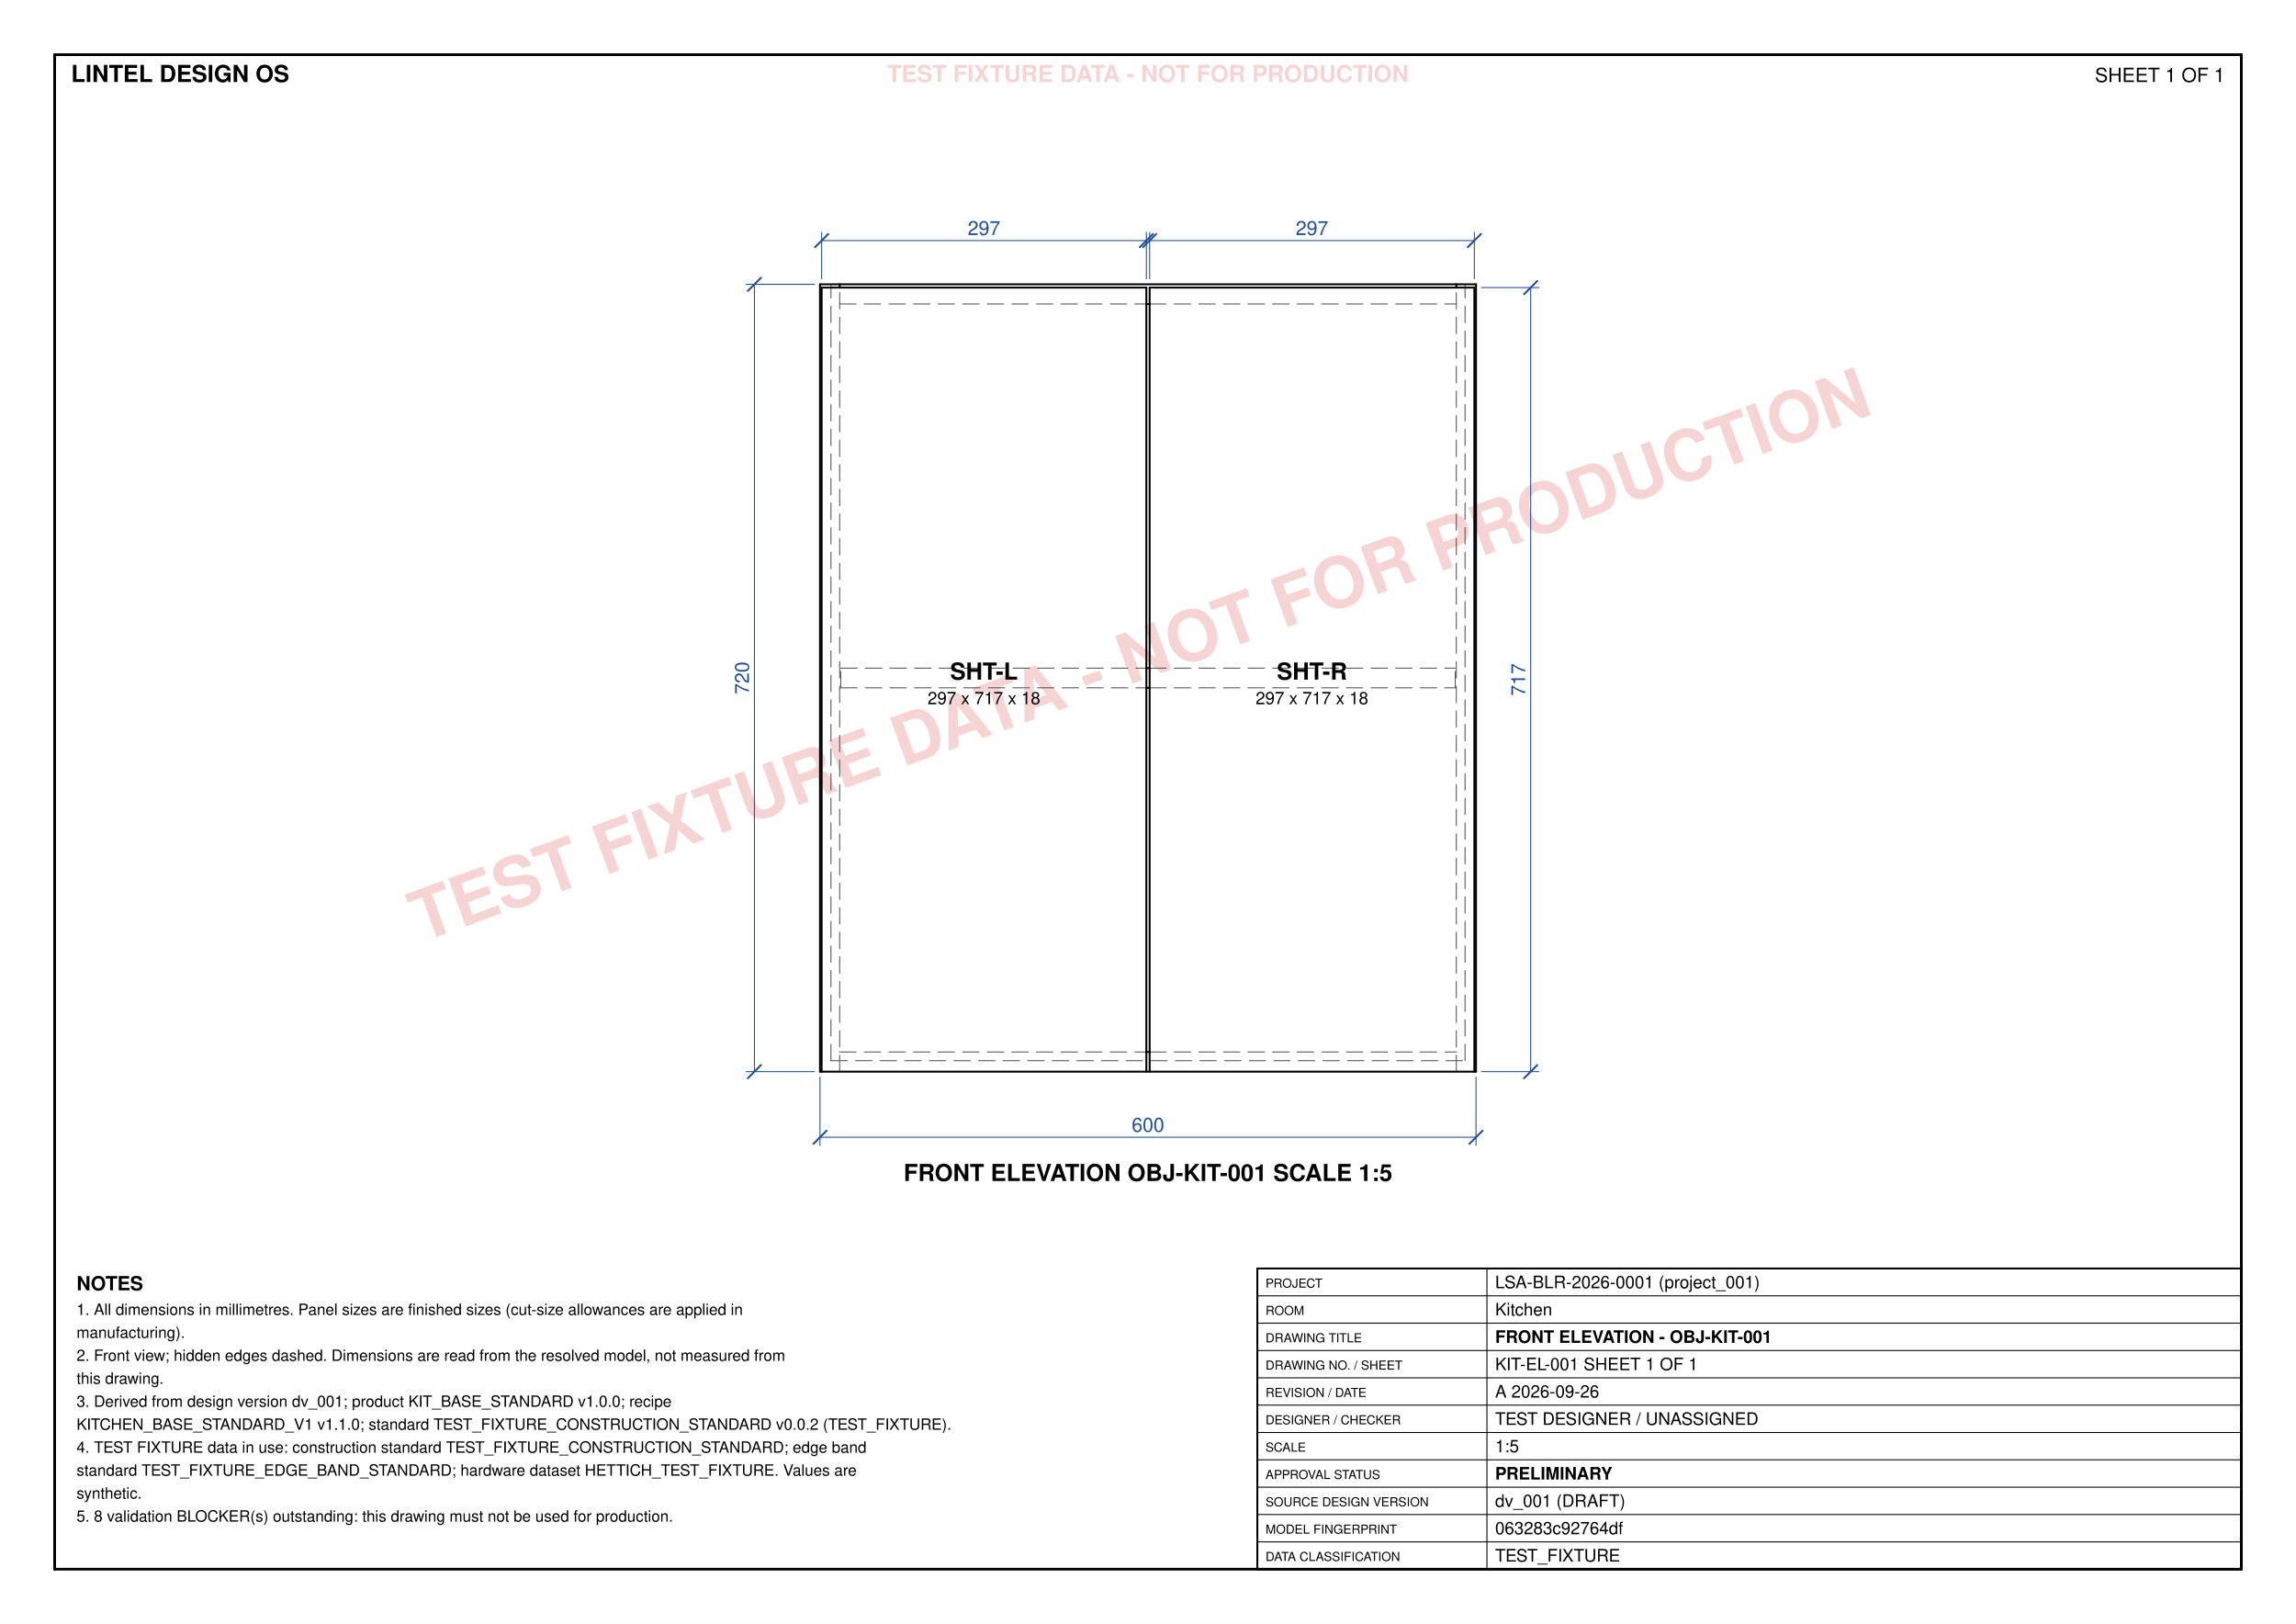
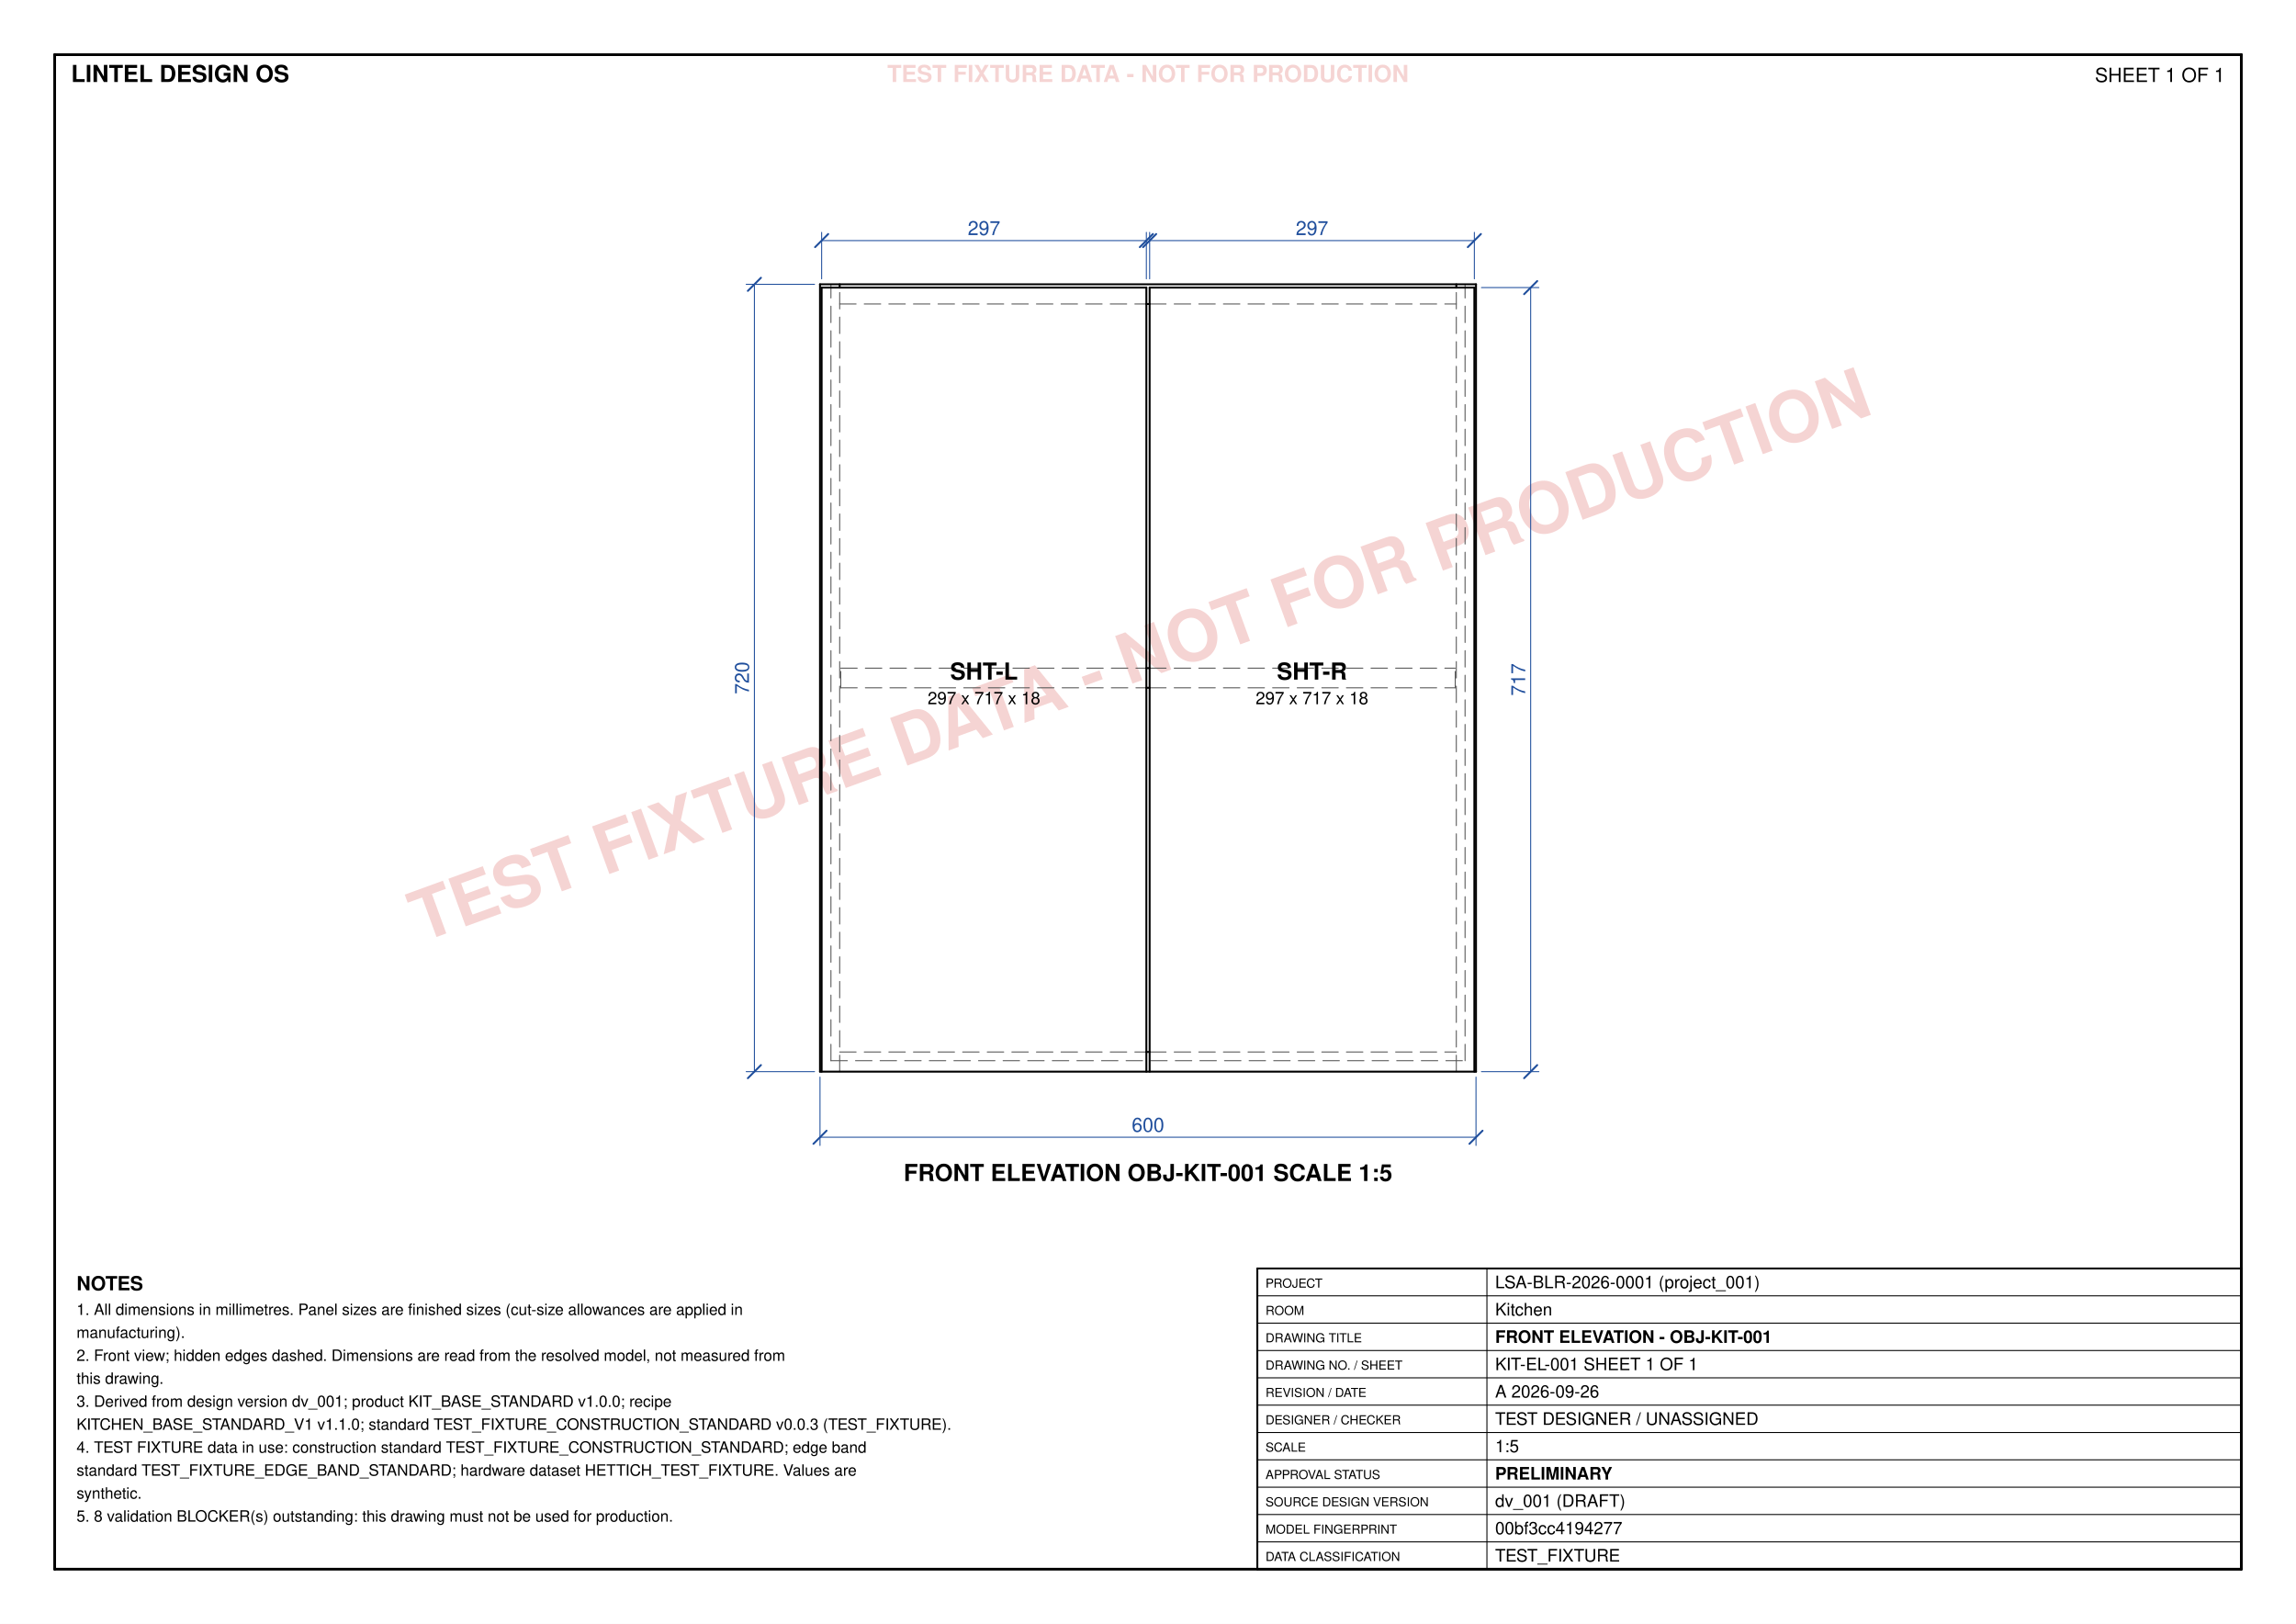
- <svg xmlns="http://www.w3.org/2000/svg" width="420mm" height="297mm" viewBox="0 0 420 297" data-drawing-id="DRW:dv_001:obj_001:FRONT_ELEVATION:KIT-EL-001:RA" data-drawing-type="FRONT_ELEVATION" data-status="PRELIMINARY" data-design-version="dv_001" data-model-fingerprint="063283c92764df" data-classification="TEST_FIXTURE" data-content-hash="048c8223517e6c" data-sheet="1/1">
+ <svg xmlns="http://www.w3.org/2000/svg" width="420mm" height="297mm" viewBox="0 0 420 297" data-drawing-id="DRW:dv_001:obj_001:FRONT_ELEVATION:KIT-EL-001:RA" data-drawing-type="FRONT_ELEVATION" data-status="PRELIMINARY" data-design-version="dv_001" data-model-fingerprint="00bf3cc4194277" data-classification="TEST_FIXTURE" data-content-hash="1a19fde16cf902" data-sheet="1/1">
  <rect x="0" y="0" width="420" height="297" fill="#ffffff" />
  <g id="WATERMARK" fill="#d9534f" stroke="#d9534f" opacity="0.25" font-family="Helvetica, Arial, sans-serif" stroke-linecap="round">
    <text stroke="none" x="210" y="124" font-size="12.714" text-anchor="middle" font-weight="bold" transform="rotate(-20 210 124)">TEST FIXTURE DATA - NOT FOR PRODUCTION</text>
    <text stroke="none" x="210" y="15" font-size="4.286" text-anchor="middle" font-weight="bold">TEST FIXTURE DATA - NOT FOR PRODUCTION</text>
  </g>
  <g id="BORDER" fill="#000000" stroke="#000000" font-family="Helvetica, Arial, sans-serif" stroke-linecap="round">
    <line fill="none" x1="10" y1="10" x2="410" y2="10" stroke-width="0.5" />
    <line fill="none" x1="410" y1="10" x2="410" y2="287" stroke-width="0.5" />
    <line fill="none" x1="410" y1="287" x2="10" y2="287" stroke-width="0.5" />
    <line fill="none" x1="10" y1="287" x2="10" y2="10" stroke-width="0.5" />
    <text stroke="none" x="13" y="15" font-size="4.286" text-anchor="start" font-weight="bold">LINTEL DESIGN OS</text>
    <text stroke="none" x="407" y="15" font-size="3.571" text-anchor="end">SHEET 1 OF 1</text>
  </g>
  <g id="HIDDEN" fill="#555555" stroke="#555555" font-family="Helvetica, Arial, sans-serif" stroke-linecap="round">
    <line fill="none" x1="152" y1="194" x2="268" y2="194" stroke-width="0.18" stroke-dasharray="3 1.5" />
    <line fill="none" x1="153.6" y1="192.4" x2="209.7" y2="192.4" stroke-width="0.18" stroke-dasharray="3 1.5" />
    <line fill="none" x1="210.3" y1="192.4" x2="266.4" y2="192.4" stroke-width="0.18" stroke-dasharray="3 1.5" />
    <line fill="none" x1="153.8" y1="125.8" x2="209.7" y2="125.8" stroke-width="0.18" stroke-dasharray="3 1.5" />
    <line fill="none" x1="210.3" y1="125.8" x2="266.2" y2="125.8" stroke-width="0.18" stroke-dasharray="3 1.5" />
    <line fill="none" x1="153.8" y1="122.2" x2="209.7" y2="122.2" stroke-width="0.18" stroke-dasharray="3 1.5" />
    <line fill="none" x1="210.3" y1="122.2" x2="266.2" y2="122.2" stroke-width="0.18" stroke-dasharray="3 1.5" />
    <line fill="none" x1="153.6" y1="55.6" x2="209.7" y2="55.6" stroke-width="0.18" stroke-dasharray="3 1.5" />
    <line fill="none" x1="210.3" y1="55.6" x2="266.4" y2="55.6" stroke-width="0.18" stroke-dasharray="3 1.5" />
    <line fill="none" x1="152" y1="194" x2="152" y2="52" stroke-width="0.18" stroke-dasharray="3 1.5" />
    <line fill="none" x1="153.6" y1="196" x2="153.6" y2="52.6" stroke-width="0.18" stroke-dasharray="3 1.5" />
    <line fill="none" x1="153.8" y1="125.8" x2="153.8" y2="122.2" stroke-width="0.18" stroke-dasharray="3 1.5" />
    <line fill="none" x1="266.2" y1="125.8" x2="266.2" y2="122.2" stroke-width="0.18" stroke-dasharray="3 1.5" />
    <line fill="none" x1="266.4" y1="196" x2="266.4" y2="52.6" stroke-width="0.18" stroke-dasharray="3 1.5" />
    <line fill="none" x1="268" y1="194" x2="268" y2="52" stroke-width="0.18" stroke-dasharray="3 1.5" />
  </g>
  <g id="VISIBLE" fill="#000000" stroke="#000000" font-family="Helvetica, Arial, sans-serif" stroke-linecap="round">
    <line fill="none" x1="150" y1="196" x2="270" y2="196" stroke-width="0.35" />
    <line fill="none" x1="209.7" y1="192.4" x2="210.3" y2="192.4" stroke-width="0.35" />
    <line fill="none" x1="209.7" y1="125.8" x2="210.3" y2="125.8" stroke-width="0.35" />
    <line fill="none" x1="209.7" y1="122.2" x2="210.3" y2="122.2" stroke-width="0.35" />
    <line fill="none" x1="209.7" y1="55.6" x2="210.3" y2="55.6" stroke-width="0.35" />
    <line fill="none" x1="150.3" y1="52.6" x2="209.7" y2="52.6" stroke-width="0.35" />
    <line fill="none" x1="210.3" y1="52.6" x2="269.7" y2="52.6" stroke-width="0.35" />
    <line fill="none" x1="150" y1="52" x2="270" y2="52" stroke-width="0.35" />
    <line fill="none" x1="150" y1="196" x2="150" y2="52" stroke-width="0.35" />
    <line fill="none" x1="150.3" y1="196" x2="150.3" y2="52.6" stroke-width="0.35" />
    <line fill="none" x1="153.6" y1="52.6" x2="153.6" y2="52" stroke-width="0.35" />
    <line fill="none" x1="209.7" y1="196" x2="209.7" y2="52.6" stroke-width="0.35" />
    <line fill="none" x1="210.3" y1="196" x2="210.3" y2="52.6" stroke-width="0.35" />
    <line fill="none" x1="266.4" y1="52.6" x2="266.4" y2="52" stroke-width="0.35" />
    <line fill="none" x1="269.7" y1="196" x2="269.7" y2="52.6" stroke-width="0.35" />
    <line fill="none" x1="270" y1="196" x2="270" y2="52" stroke-width="0.35" />
  </g>
  <g id="DIMENSION" fill="#1f4e9c" stroke="#1f4e9c" font-family="Helvetica, Arial, sans-serif" stroke-linecap="round">
    <line fill="none" x1="150" y1="197" x2="150" y2="209.5" stroke-width="0.18" />
    <line fill="none" x1="148.8" y1="209.2" x2="151.2" y2="206.8" stroke-width="0.35" />
    <line fill="none" x1="270" y1="197" x2="270" y2="209.5" stroke-width="0.18" />
    <line fill="none" x1="268.8" y1="209.2" x2="271.2" y2="206.8" stroke-width="0.35" />
    <line fill="none" x1="150" y1="208" x2="270" y2="208" stroke-width="0.18" />
    <text stroke="none" x="210" y="207" font-size="3.571" text-anchor="middle">600</text>
    <line fill="none" x1="149" y1="196" x2="136.5" y2="196" stroke-width="0.18" />
    <line fill="none" x1="136.8" y1="197.2" x2="139.2" y2="194.8" stroke-width="0.35" />
    <line fill="none" x1="149" y1="52" x2="136.5" y2="52" stroke-width="0.18" />
    <line fill="none" x1="136.8" y1="53.2" x2="139.2" y2="50.8" stroke-width="0.35" />
    <line fill="none" x1="138" y1="196" x2="138" y2="52" stroke-width="0.18" />
    <text stroke="none" x="137" y="124" font-size="3.571" text-anchor="middle" transform="rotate(-90 137 124)">720</text>
    <line fill="none" x1="150.3" y1="51" x2="150.3" y2="42.5" stroke-width="0.18" />
    <line fill="none" x1="149.1" y1="45.2" x2="151.5" y2="42.8" stroke-width="0.35" />
    <line fill="none" x1="209.7" y1="51" x2="209.7" y2="42.5" stroke-width="0.18" />
    <line fill="none" x1="208.5" y1="45.2" x2="210.9" y2="42.8" stroke-width="0.35" />
    <line fill="none" x1="150.3" y1="44" x2="209.7" y2="44" stroke-width="0.18" />
    <text stroke="none" x="180" y="43" font-size="3.571" text-anchor="middle">297</text>
    <line fill="none" x1="210.3" y1="51" x2="210.3" y2="42.5" stroke-width="0.18" />
    <line fill="none" x1="209.1" y1="45.2" x2="211.5" y2="42.8" stroke-width="0.35" />
    <line fill="none" x1="269.7" y1="51" x2="269.7" y2="42.5" stroke-width="0.18" />
    <line fill="none" x1="268.5" y1="45.2" x2="270.9" y2="42.8" stroke-width="0.35" />
    <line fill="none" x1="210.3" y1="44" x2="269.7" y2="44" stroke-width="0.18" />
    <text stroke="none" x="240" y="43" font-size="3.571" text-anchor="middle">297</text>
    <line fill="none" x1="271" y1="196" x2="281.5" y2="196" stroke-width="0.18" />
    <line fill="none" x1="278.8" y1="197.2" x2="281.2" y2="194.8" stroke-width="0.35" />
    <line fill="none" x1="271" y1="52.6" x2="281.5" y2="52.6" stroke-width="0.18" />
    <line fill="none" x1="278.8" y1="53.8" x2="281.2" y2="51.4" stroke-width="0.35" />
    <line fill="none" x1="280" y1="196" x2="280" y2="52.6" stroke-width="0.18" />
    <text stroke="none" x="279" y="124.3" font-size="3.571" text-anchor="middle" transform="rotate(-90 279 124.3)">717</text>
  </g>
  <g id="ANNOTATION" fill="#000000" stroke="#000000" font-family="Helvetica, Arial, sans-serif" stroke-linecap="round">
    <text stroke="none" x="180" y="124.3" font-size="4.286" text-anchor="middle" font-weight="bold">SHT-L</text>
    <text stroke="none" x="180" y="128.8" font-size="3.143" text-anchor="middle">297 x 717 x 18</text>
    <text stroke="none" x="240" y="124.3" font-size="4.286" text-anchor="middle" font-weight="bold">SHT-R</text>
    <text stroke="none" x="240" y="128.8" font-size="3.143" text-anchor="middle">297 x 717 x 18</text>
    <text stroke="none" x="210" y="216" font-size="4.286" text-anchor="middle" font-weight="bold">FRONT ELEVATION  OBJ-KIT-001  SCALE 1:5</text>
    <text stroke="none" x="14" y="236" font-size="3.571" text-anchor="start" font-weight="bold">NOTES</text>
    <text stroke="none" x="14" y="240.5" font-size="2.857" text-anchor="start">1. All dimensions in millimetres. Panel sizes are finished sizes (cut-size allowances are applied in</text>
    <text stroke="none" x="14" y="244.7" font-size="2.857" text-anchor="start">   manufacturing).</text>
    <text stroke="none" x="14" y="248.9" font-size="2.857" text-anchor="start">2. Front view; hidden edges dashed. Dimensions are read from the resolved model, not measured from</text>
    <text stroke="none" x="14" y="253.1" font-size="2.857" text-anchor="start">   this drawing.</text>
    <text stroke="none" x="14" y="257.3" font-size="2.857" text-anchor="start">3. Derived from design version dv_001; product KIT_BASE_STANDARD v1.0.0; recipe</text>
-     <text stroke="none" x="14" y="261.5" font-size="2.857" text-anchor="start">   KITCHEN_BASE_STANDARD_V1 v1.1.0; standard TEST_FIXTURE_CONSTRUCTION_STANDARD v0.0.2 (TEST_FIXTURE).</text>
+     <text stroke="none" x="14" y="261.5" font-size="2.857" text-anchor="start">   KITCHEN_BASE_STANDARD_V1 v1.1.0; standard TEST_FIXTURE_CONSTRUCTION_STANDARD v0.0.3 (TEST_FIXTURE).</text>
    <text stroke="none" x="14" y="265.7" font-size="2.857" text-anchor="start">4. TEST FIXTURE data in use: construction standard TEST_FIXTURE_CONSTRUCTION_STANDARD; edge band</text>
    <text stroke="none" x="14" y="269.9" font-size="2.857" text-anchor="start">   standard TEST_FIXTURE_EDGE_BAND_STANDARD; hardware dataset HETTICH_TEST_FIXTURE. Values are</text>
    <text stroke="none" x="14" y="274.1" font-size="2.857" text-anchor="start">   synthetic.</text>
    <text stroke="none" x="14" y="278.3" font-size="2.857" text-anchor="start">5. 8 validation BLOCKER(s) outstanding: this drawing must not be used for production.</text>
  </g>
  <g id="TITLE_BLOCK" fill="#000000" stroke="#000000" font-family="Helvetica, Arial, sans-serif" stroke-linecap="round">
    <line fill="none" x1="230" y1="232" x2="410" y2="232" stroke-width="0.35" />
    <line fill="none" x1="410" y1="232" x2="410" y2="287" stroke-width="0.35" />
    <line fill="none" x1="410" y1="287" x2="230" y2="287" stroke-width="0.35" />
    <line fill="none" x1="230" y1="287" x2="230" y2="232" stroke-width="0.35" />
    <line fill="none" x1="272" y1="232" x2="272" y2="287" stroke-width="0.18" />
    <text stroke="none" x="231.5" y="235.5" font-size="2.286" text-anchor="start">PROJECT</text>
    <text stroke="none" x="273.5" y="235.6" font-size="3.143" text-anchor="start">LSA-BLR-2026-0001 (project_001)</text>
    <line fill="none" x1="230" y1="237" x2="410" y2="237" stroke-width="0.18" />
    <text stroke="none" x="231.5" y="240.5" font-size="2.286" text-anchor="start">ROOM</text>
    <text stroke="none" x="273.5" y="240.6" font-size="3.143" text-anchor="start">Kitchen</text>
    <line fill="none" x1="230" y1="242" x2="410" y2="242" stroke-width="0.18" />
    <text stroke="none" x="231.5" y="245.5" font-size="2.286" text-anchor="start">DRAWING TITLE</text>
    <text stroke="none" x="273.5" y="245.6" font-size="3.143" text-anchor="start" font-weight="bold">FRONT ELEVATION - OBJ-KIT-001</text>
    <line fill="none" x1="230" y1="247" x2="410" y2="247" stroke-width="0.18" />
    <text stroke="none" x="231.5" y="250.5" font-size="2.286" text-anchor="start">DRAWING NO. / SHEET</text>
    <text stroke="none" x="273.5" y="250.6" font-size="3.143" text-anchor="start">KIT-EL-001   SHEET 1 OF 1</text>
    <line fill="none" x1="230" y1="252" x2="410" y2="252" stroke-width="0.18" />
    <text stroke="none" x="231.5" y="255.5" font-size="2.286" text-anchor="start">REVISION / DATE</text>
    <text stroke="none" x="273.5" y="255.6" font-size="3.143" text-anchor="start">A   2026-09-26</text>
    <line fill="none" x1="230" y1="257" x2="410" y2="257" stroke-width="0.18" />
    <text stroke="none" x="231.5" y="260.5" font-size="2.286" text-anchor="start">DESIGNER / CHECKER</text>
    <text stroke="none" x="273.5" y="260.6" font-size="3.143" text-anchor="start">TEST DESIGNER / UNASSIGNED</text>
    <line fill="none" x1="230" y1="262" x2="410" y2="262" stroke-width="0.18" />
    <text stroke="none" x="231.5" y="265.5" font-size="2.286" text-anchor="start">SCALE</text>
    <text stroke="none" x="273.5" y="265.6" font-size="3.143" text-anchor="start">1:5</text>
    <line fill="none" x1="230" y1="267" x2="410" y2="267" stroke-width="0.18" />
    <text stroke="none" x="231.5" y="270.5" font-size="2.286" text-anchor="start">APPROVAL STATUS</text>
    <text stroke="none" x="273.5" y="270.6" font-size="3.143" text-anchor="start" font-weight="bold">PRELIMINARY</text>
    <line fill="none" x1="230" y1="272" x2="410" y2="272" stroke-width="0.18" />
    <text stroke="none" x="231.5" y="275.5" font-size="2.286" text-anchor="start">SOURCE DESIGN VERSION</text>
    <text stroke="none" x="273.5" y="275.6" font-size="3.143" text-anchor="start">dv_001 (DRAFT)</text>
    <line fill="none" x1="230" y1="277" x2="410" y2="277" stroke-width="0.18" />
    <text stroke="none" x="231.5" y="280.5" font-size="2.286" text-anchor="start">MODEL FINGERPRINT</text>
-     <text stroke="none" x="273.5" y="280.6" font-size="3.143" text-anchor="start">063283c92764df</text>
+     <text stroke="none" x="273.5" y="280.6" font-size="3.143" text-anchor="start">00bf3cc4194277</text>
    <line fill="none" x1="230" y1="282" x2="410" y2="282" stroke-width="0.18" />
    <text stroke="none" x="231.5" y="285.5" font-size="2.286" text-anchor="start">DATA CLASSIFICATION</text>
    <text stroke="none" x="273.5" y="285.6" font-size="3.143" text-anchor="start">TEST_FIXTURE</text>
  </g>
</svg>
